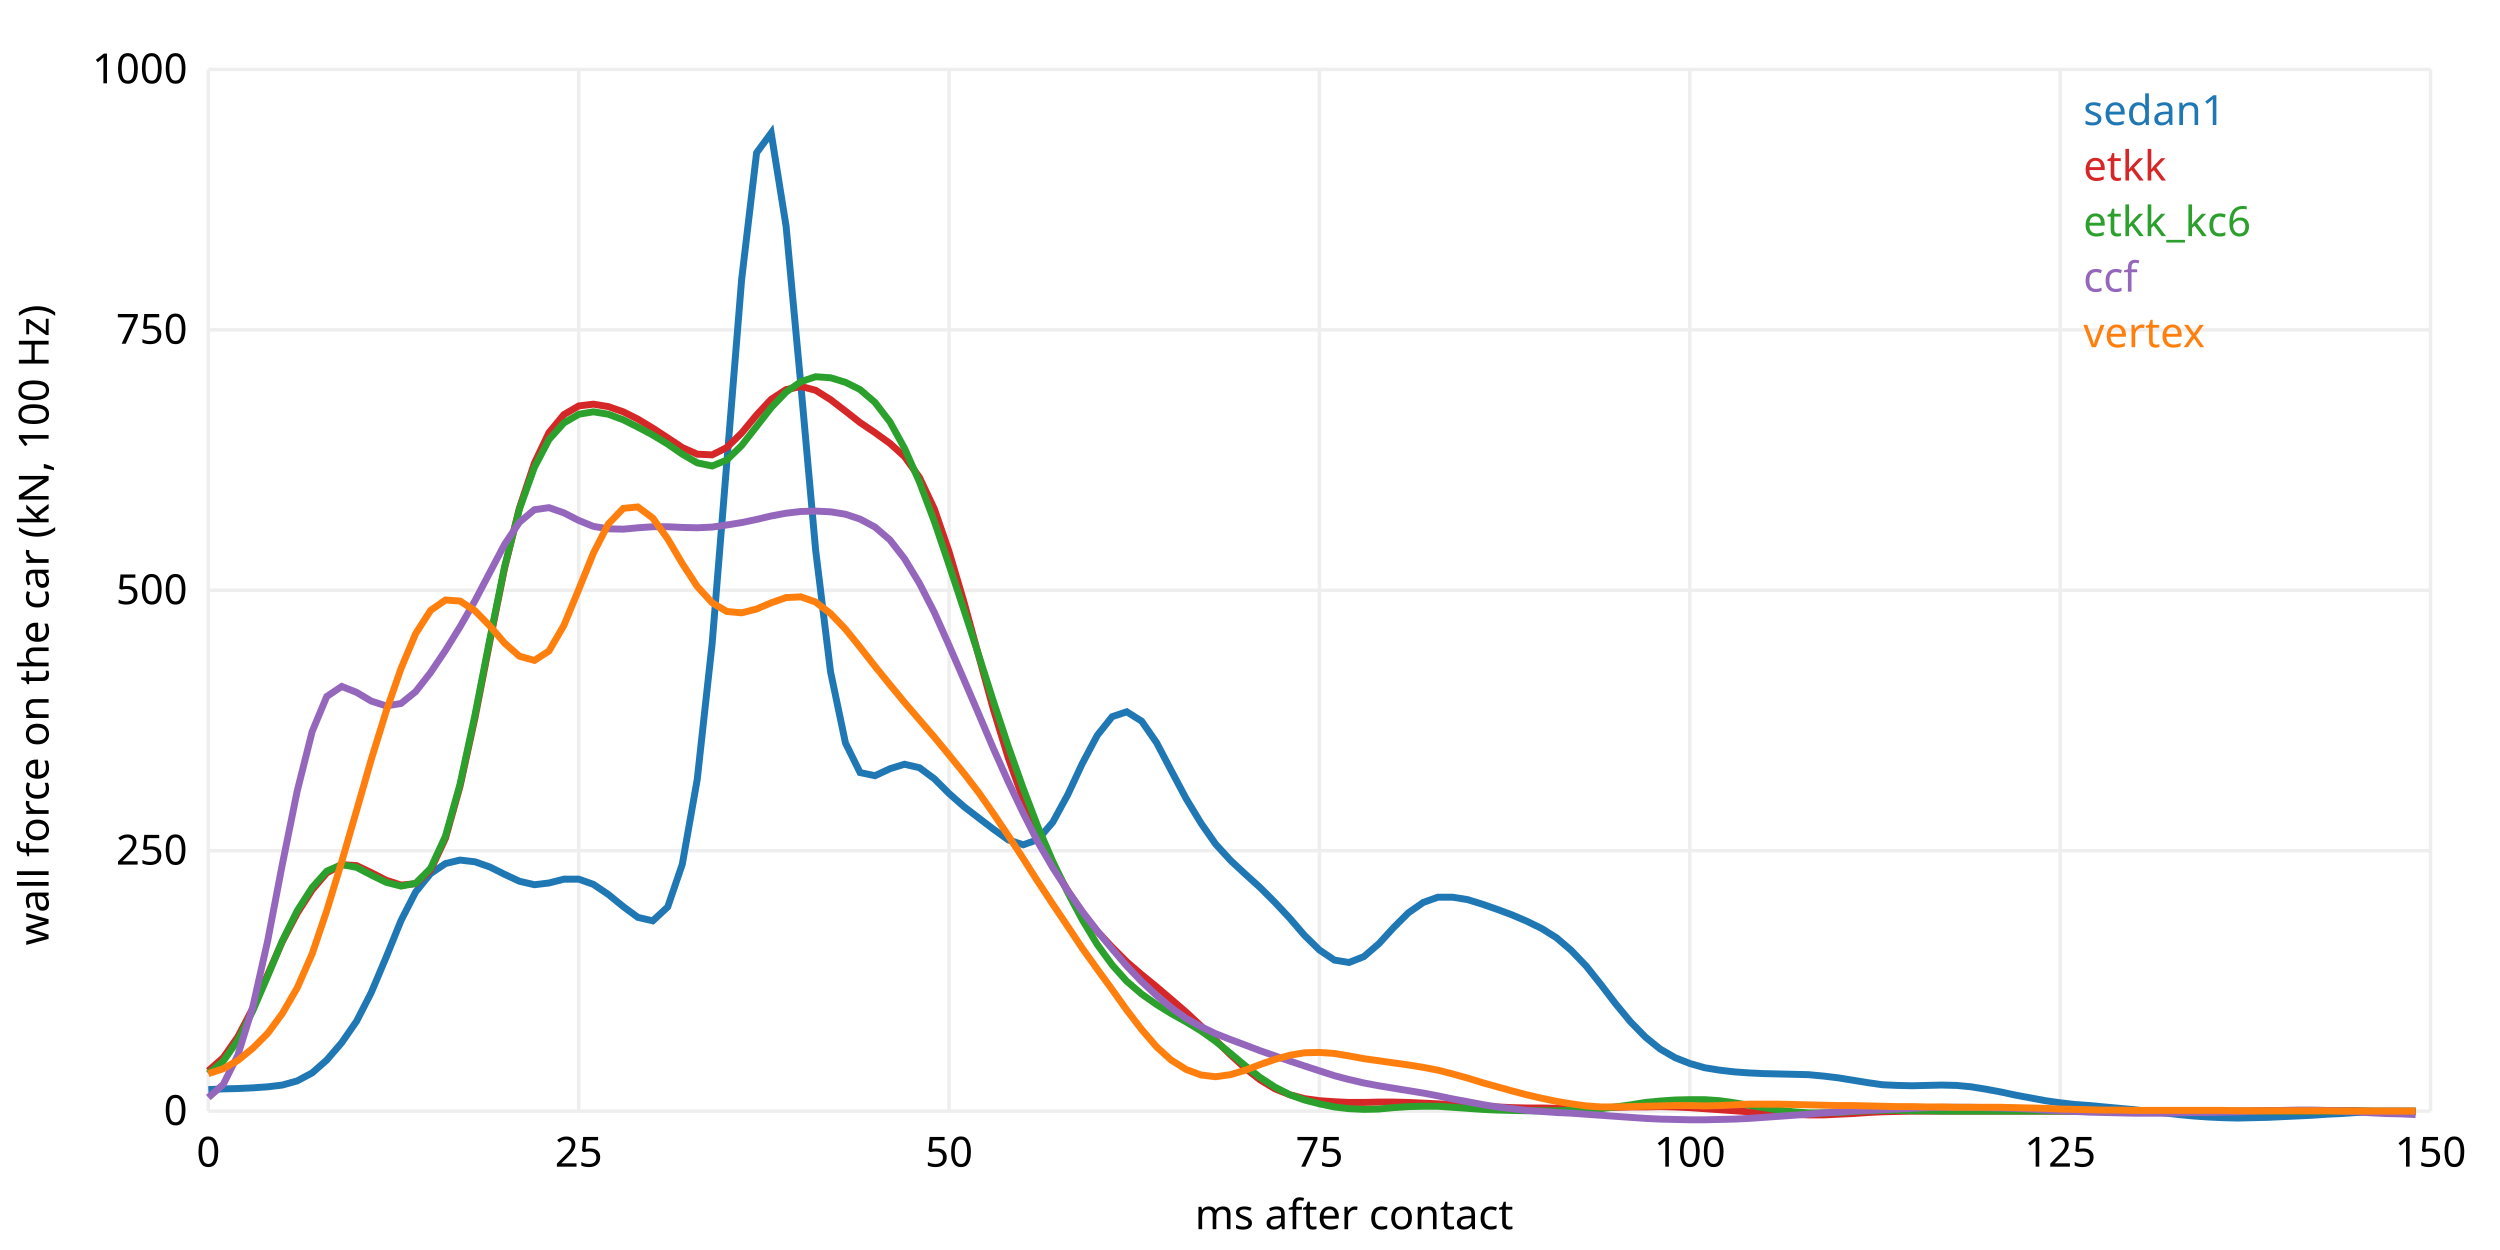
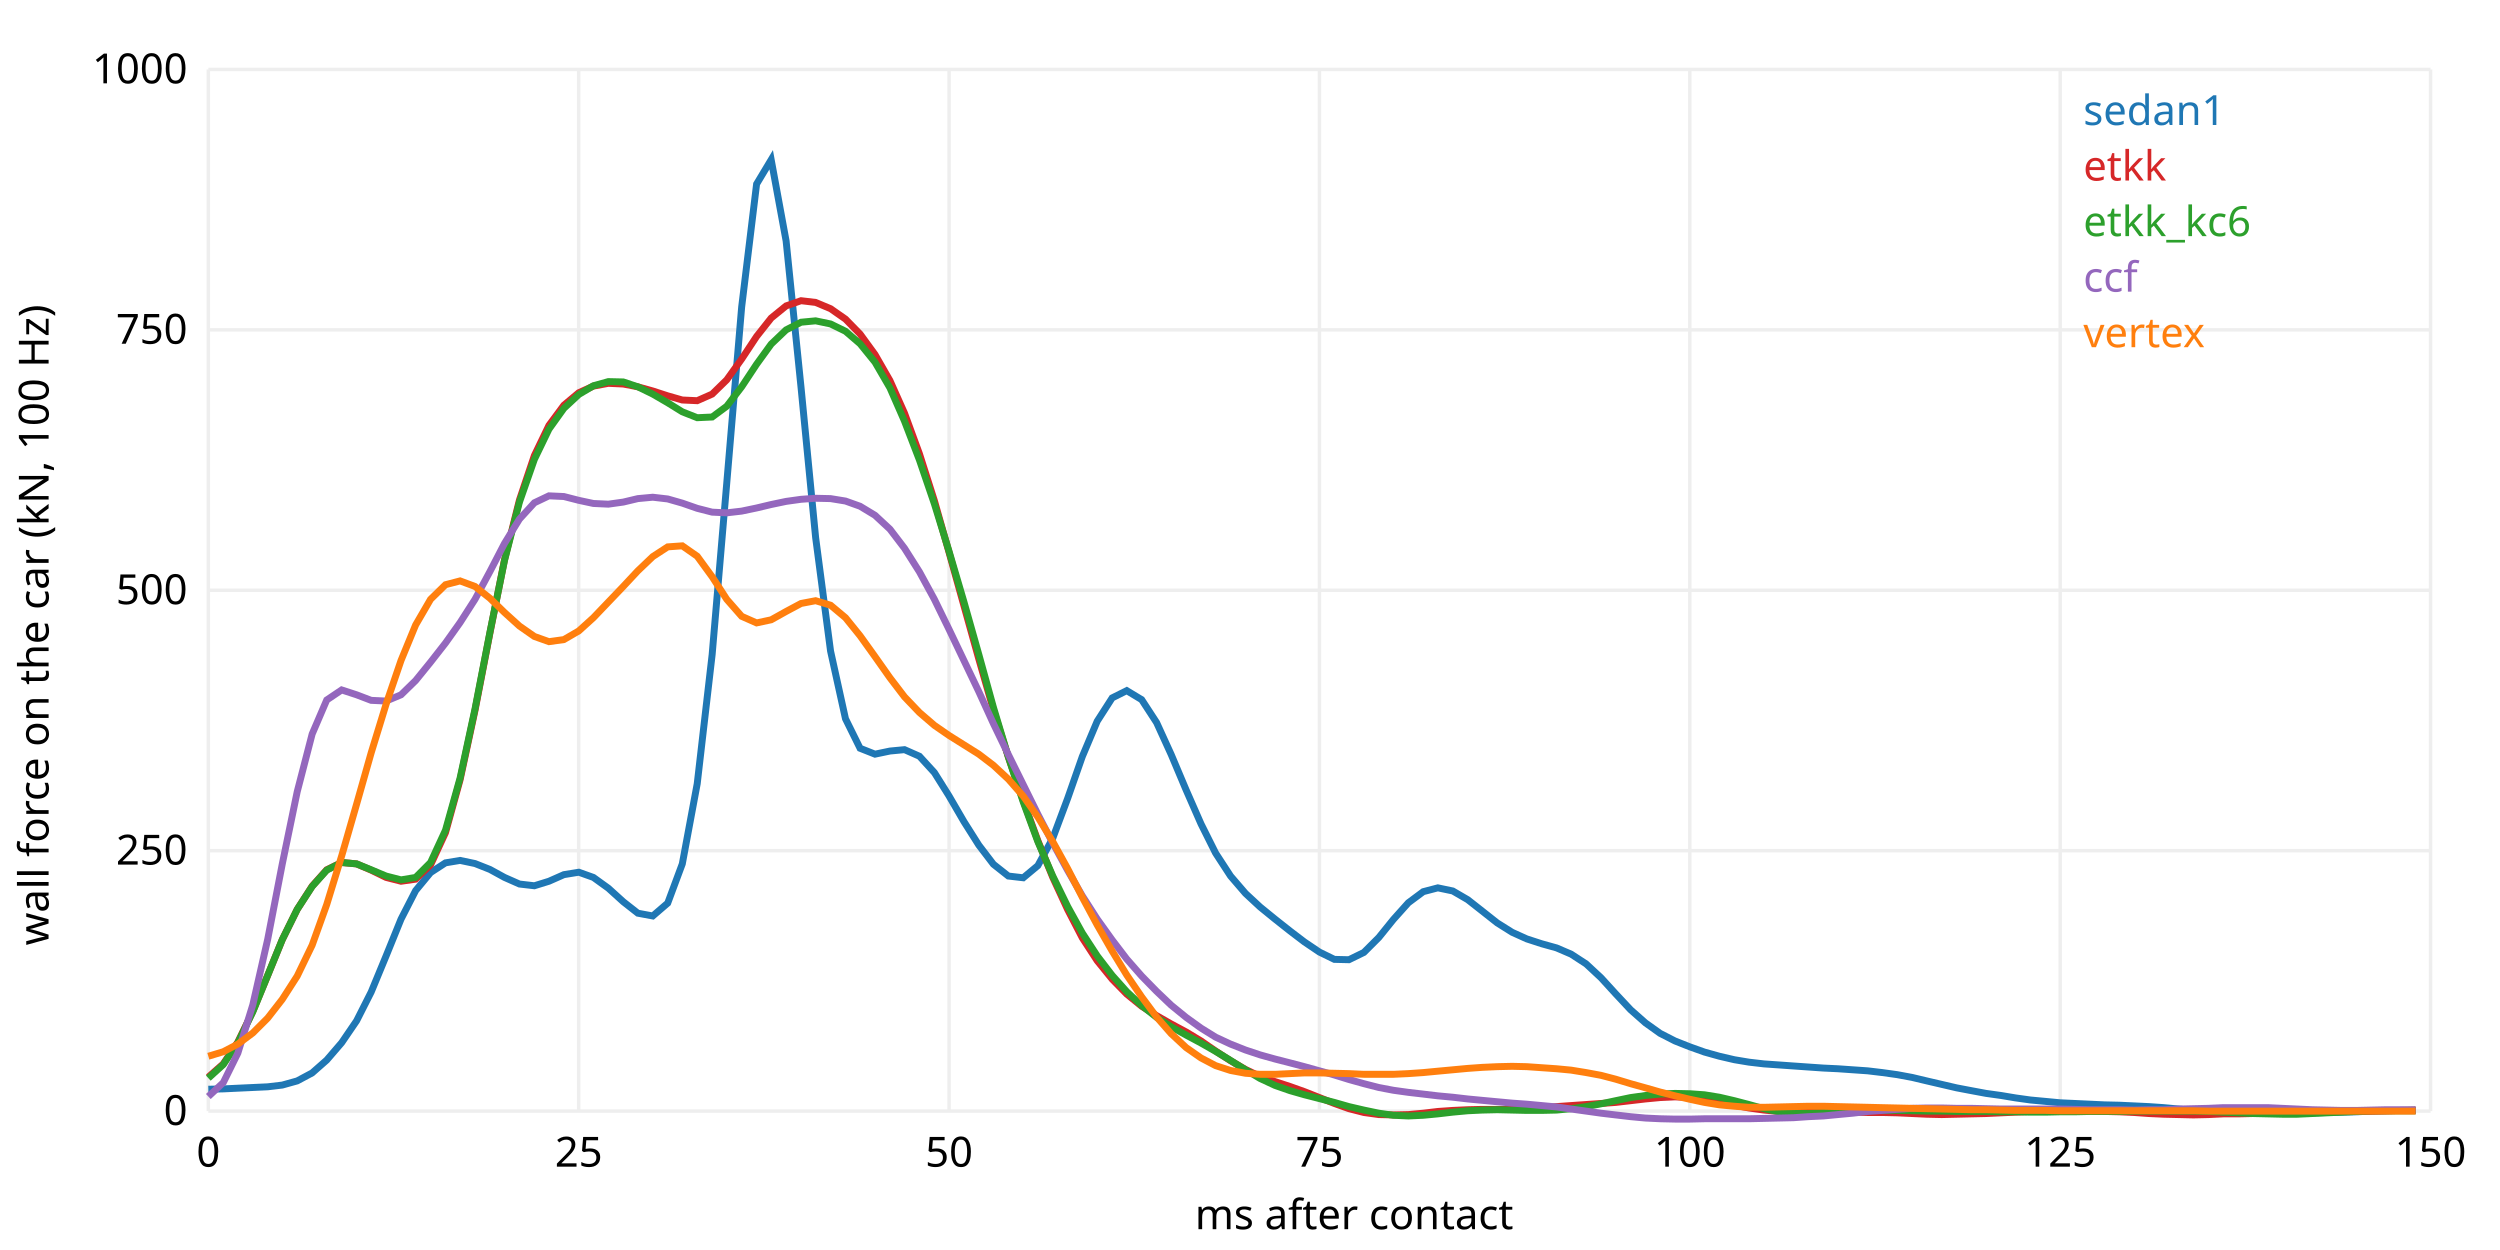
<svg xmlns="http://www.w3.org/2000/svg" viewBox="0 0 720 360" font-family="sans-serif" font-size="12">
  <rect width="720" height="360" fill="white" />
  <line x1="60" x2="60" y1="20" y2="320" stroke="#eee" />
  <text x="60" y="336" text-anchor="middle">0</text>
  <line x1="166.667" x2="166.667" y1="20" y2="320" stroke="#eee" />
  <text x="166.667" y="336" text-anchor="middle">25</text>
  <line x1="273.333" x2="273.333" y1="20" y2="320" stroke="#eee" />
  <text x="273.333" y="336" text-anchor="middle">50</text>
  <line x1="380" x2="380" y1="20" y2="320" stroke="#eee" />
  <text x="380" y="336" text-anchor="middle">75</text>
  <line x1="486.667" x2="486.667" y1="20" y2="320" stroke="#eee" />
  <text x="486.667" y="336" text-anchor="middle">100</text>
  <line x1="593.333" x2="593.333" y1="20" y2="320" stroke="#eee" />
  <text x="593.333" y="336" text-anchor="middle">125</text>
  <line x1="700" x2="700" y1="20" y2="320" stroke="#eee" />
  <text x="700" y="336" text-anchor="middle">150</text>
  <line x1="60" x2="700" y1="320" y2="320" stroke="#eee" />
  <text x="54" y="324" text-anchor="end">0</text>
  <line x1="60" x2="700" y1="245" y2="245" stroke="#eee" />
  <text x="54" y="249" text-anchor="end">250</text>
  <line x1="60" x2="700" y1="170" y2="170" stroke="#eee" />
  <text x="54" y="174" text-anchor="end">500</text>
  <line x1="60" x2="700" y1="95" y2="95" stroke="#eee" />
  <text x="54" y="99" text-anchor="end">750</text>
  <line x1="60" x2="700" y1="20" y2="20" stroke="#eee" />
  <text x="54" y="24" text-anchor="end">1000</text>
  <text x="390" y="354" text-anchor="middle">ms after contact</text>
  <text x="14" y="180" transform="rotate(-90 14 180)" text-anchor="middle">wall force on the car (kN, 100 Hz)</text>
-   <polyline fill="none" stroke="#1f77b4" stroke-width="2" points="60.0,313.8 64.3,313.6 68.5,313.5 72.8,313.3 77.1,313.0 81.3,312.5 85.6,311.3 89.9,309.0 94.1,305.3 98.4,300.3 102.7,294.1 106.9,285.9 111.2,275.7 115.5,265.1 119.7,256.9 124.0,251.6 128.3,248.7 132.5,247.7 136.8,248.2 141.1,249.7 145.3,251.8 149.6,253.8 153.9,254.8 158.1,254.3 162.4,253.2 166.7,253.2 170.9,254.7 175.2,257.6 179.5,261.1 183.7,264.2 188.0,265.2 192.3,261.2 196.5,248.9 200.8,224.5 205.1,185.3 209.3,133.5 213.6,80.4 217.9,44.0 222.1,38.3 226.4,65.2 230.7,111.5 234.9,158.4 239.2,193.5 243.5,214.0 247.7,222.5 252.0,223.4 256.3,221.4 260.5,220.1 264.8,221.1 269.1,224.3 273.3,228.5 277.6,232.3 281.9,235.6 286.1,238.8 290.4,241.9 294.7,243.3 298.9,241.8 303.2,236.8 307.5,228.9 311.7,219.9 316.0,211.8 320.3,206.4 324.5,205.0 328.8,207.7 333.1,213.9 337.3,221.9 341.6,230.0 345.9,237.1 350.1,243.1 354.4,247.8 358.7,251.8 362.9,255.6 367.2,259.9 371.5,264.5 375.7,269.4 380.0,273.6 384.3,276.5 388.5,277.2 392.8,275.5 397.1,271.8 401.3,267.2 405.6,262.9 409.9,259.9 414.1,258.4 418.4,258.4 422.7,259.1 426.9,260.4 431.2,261.9 435.5,263.5 439.7,265.3 444.0,267.4 448.3,270.1 452.5,273.7 456.8,278.2 461.1,283.6 465.3,289.1 469.6,294.3 473.9,298.7 478.1,302.1 482.4,304.6 486.7,306.3 490.9,307.5 495.2,308.2 499.5,308.7 503.7,309.0 508.0,309.2 512.3,309.3 516.5,309.4 520.8,309.5 525.1,309.9 529.3,310.4 533.6,311.1 537.9,311.8 542.1,312.4 546.4,312.6 550.7,312.7 554.9,312.6 559.2,312.5 563.5,312.6 567.7,313.0 572.0,313.7 576.3,314.5 580.5,315.4 584.8,316.2 589.1,317.0 593.3,317.6 597.6,318.1 601.9,318.4 606.1,318.8 610.4,319.2 614.7,319.6 618.9,320.1 623.2,320.5 627.5,321.0 631.7,321.4 636.0,321.7 640.3,321.9 644.5,322.0 648.8,321.9 653.1,321.8 657.3,321.6 661.6,321.4 665.9,321.2 670.1,320.9 674.4,320.7 678.7,320.4 682.9,320.2 687.2,320.1 691.5,320.1 695.7,320.2" />
+   <polyline fill="none" stroke="#1f77b4" stroke-width="2" points="60.0,313.7 64.3,313.6 68.5,313.4 72.8,313.2 77.1,313.0 81.3,312.5 85.6,311.3 89.9,309.0 94.1,305.3 98.4,300.3 102.7,294.0 106.9,285.7 111.2,275.3 115.5,264.7 119.7,256.5 124.0,251.3 128.3,248.5 132.5,247.8 136.8,248.7 141.1,250.4 145.3,252.7 149.6,254.6 153.9,255.1 158.1,253.8 162.4,251.9 166.7,251.2 170.9,252.7 175.2,255.8 179.5,259.7 183.7,263.0 188.0,263.8 192.3,260.1 196.5,248.8 200.8,225.7 205.1,188.5 209.3,139.2 213.6,88.4 217.9,53.0 222.1,46.0 226.4,69.4 230.7,111.6 234.9,154.8 239.2,187.5 243.5,207.0 247.7,215.5 252.0,217.2 256.3,216.3 260.5,215.9 264.8,217.8 269.1,222.5 273.3,229.2 277.6,236.6 281.9,243.4 286.1,248.9 290.4,252.3 294.7,252.8 298.9,249.3 303.2,241.4 307.5,229.9 311.7,217.9 316.0,207.7 320.3,201.0 324.5,198.9 328.8,201.5 333.1,208.1 337.3,217.3 341.6,227.5 345.9,237.3 350.1,245.7 354.4,252.3 358.7,257.3 362.9,261.2 367.2,264.7 371.5,268.1 375.7,271.3 380.0,274.2 384.3,276.3 388.5,276.4 392.8,274.3 397.1,270.0 401.3,264.8 405.6,260.0 409.9,256.8 414.1,255.7 418.4,256.6 422.7,259.1 426.9,262.4 431.2,265.8 435.5,268.5 439.7,270.4 444.0,271.8 448.3,273.0 452.5,274.8 456.8,277.6 461.1,281.6 465.3,286.2 469.6,290.8 473.9,294.6 478.1,297.6 482.4,299.8 486.7,301.5 490.9,303.0 495.2,304.2 499.5,305.2 503.7,305.9 508.0,306.4 512.3,306.7 516.5,307.0 520.8,307.3 525.1,307.6 529.3,307.8 533.6,308.1 537.9,308.4 542.1,308.9 546.4,309.5 550.7,310.3 554.9,311.3 559.2,312.3 563.5,313.3 567.7,314.1 572.0,314.9 576.3,315.5 580.5,316.2 584.8,316.8 589.1,317.2 593.3,317.6 597.6,317.8 601.9,318.0 606.1,318.2 610.4,318.3 614.7,318.5 618.9,318.7 623.2,319.0 627.5,319.4 631.7,319.8 636.0,320.2 640.3,320.5 644.5,320.7 648.8,320.7 653.1,320.6 657.3,320.6 661.6,320.5 665.9,320.5 670.1,320.4 674.4,320.3 678.7,320.2 682.9,320.0 687.2,319.9 691.5,319.8 695.7,319.7" />
  <text x="600" y="36" fill="#1f77b4">sedan1</text>
-   <polyline fill="none" stroke="#d62728" stroke-width="2" points="60.0,308.4 64.3,304.6 68.5,298.6 72.8,290.4 77.1,280.7 81.3,271.2 85.6,263.0 89.9,256.3 94.1,251.4 98.4,249.0 102.7,249.3 106.9,251.3 111.2,253.5 115.5,254.9 119.7,254.5 124.0,250.6 128.3,241.4 132.5,226.4 136.8,206.7 141.1,184.6 145.3,163.7 149.6,146.3 153.9,133.4 158.1,124.6 162.4,119.4 166.7,116.9 170.9,116.4 175.2,117.1 179.5,118.6 183.7,120.7 188.0,123.3 192.3,126.1 196.5,128.9 200.8,130.8 205.1,131.0 209.3,128.9 213.6,124.7 217.9,119.5 222.1,115.0 226.4,112.2 230.7,111.3 234.9,112.4 239.2,115.1 243.5,118.4 247.7,121.7 252.0,124.6 256.3,127.7 260.5,131.5 264.8,137.5 269.1,146.6 273.3,158.8 277.6,173.3 281.9,189.0 286.1,204.3 290.4,218.3 294.7,230.3 298.9,240.5 303.2,249.1 307.5,256.5 311.7,262.8 316.0,268.2 320.3,272.8 324.5,277.0 328.8,280.7 333.1,284.2 337.3,287.8 341.6,291.5 345.9,295.5 350.1,299.6 354.4,303.8 358.7,307.7 362.9,311.0 367.2,313.6 371.5,315.3 375.7,316.4 380.0,317.0 384.3,317.3 388.5,317.5 392.8,317.5 397.1,317.4 401.3,317.4 405.6,317.5 409.9,317.7 414.1,317.9 418.4,318.1 422.7,318.3 426.9,318.5 431.2,318.8 435.5,319.0 439.7,319.1 444.0,319.1 448.3,319.2 452.5,319.2 456.8,319.1 461.1,319.0 465.3,318.9 469.6,318.8 473.9,318.8 478.1,318.7 482.4,318.8 486.7,319.0 490.9,319.3 495.2,319.6 499.5,319.9 503.7,320.2 508.0,320.4 512.3,320.7 516.5,320.9 520.8,321.1 525.1,321.1 529.3,320.9 533.6,320.7 537.9,320.4 542.1,320.2 546.4,320.1 550.7,320.0 554.9,320.0 559.2,320.0 563.5,320.0 567.7,320.0 572.0,320.0 576.3,320.0 580.5,320.0 584.8,320.0 589.1,320.0 593.3,320.0 597.6,320.0 601.9,320.0 606.1,320.0 610.4,320.0 614.7,320.0 618.9,320.1 623.2,320.1 627.5,320.1 631.7,320.1 636.0,320.1 640.3,320.1 644.5,320.0 648.8,320.0 653.1,319.9 657.3,319.9 661.6,319.9 665.9,319.9 670.1,319.9 674.4,319.9 678.7,319.9 682.9,320.0 687.2,320.0 691.5,320.0 695.7,320.0" />
+   <polyline fill="none" stroke="#d62728" stroke-width="2" points="60.0,310.2 64.3,306.4 68.5,300.1 72.8,291.3 77.1,280.9 81.3,270.6 85.6,261.9 89.9,255.2 94.1,250.5 98.4,248.4 102.7,248.8 106.9,250.6 111.2,252.7 115.5,253.8 119.7,253.2 124.0,249.1 128.3,239.8 132.5,224.6 136.8,204.6 141.1,182.3 145.3,161.2 149.6,144.0 153.9,131.2 158.1,122.5 162.4,116.7 166.7,113.1 170.9,111.2 175.2,110.4 179.5,110.6 183.7,111.4 188.0,112.6 192.3,114.0 196.5,115.2 200.8,115.4 205.1,113.5 209.3,109.4 213.6,103.4 217.9,96.9 222.1,91.6 226.4,88.1 230.7,86.6 234.9,87.1 239.2,88.9 243.5,91.9 247.7,96.2 252.0,102.1 256.3,109.6 260.5,119.0 264.8,130.7 269.1,144.2 273.3,159.0 277.6,174.4 281.9,189.8 286.1,204.4 290.4,218.0 294.7,230.6 298.9,242.1 303.2,252.7 307.5,262.0 311.7,270.1 316.0,276.7 320.3,282.0 324.5,286.3 328.8,289.8 333.1,292.5 337.3,294.9 341.6,297.2 345.9,299.8 350.1,302.7 354.4,305.5 358.7,308.0 362.9,310.0 367.2,311.5 371.5,312.9 375.7,314.4 380.0,316.1 384.3,317.8 388.5,319.3 392.8,320.4 397.1,321.0 401.3,321.1 405.6,321.0 409.9,320.6 414.1,320.1 418.4,319.8 422.7,319.6 426.9,319.5 431.2,319.5 435.5,319.5 439.7,319.4 444.0,319.1 448.3,318.7 452.5,318.4 456.8,318.1 461.1,317.8 465.3,317.5 469.6,317.0 473.9,316.5 478.1,316.1 482.4,315.9 486.7,316.1 490.9,316.6 495.2,317.4 499.5,318.3 503.7,319.1 508.0,319.7 512.3,320.1 516.5,320.2 520.8,320.3 525.1,320.3 529.3,320.3 533.6,320.3 537.9,320.4 542.1,320.4 546.4,320.5 550.7,320.7 554.9,320.9 559.2,321.0 563.5,320.9 567.7,320.8 572.0,320.7 576.3,320.5 580.5,320.3 584.8,320.1 589.1,320.1 593.3,320.0 597.6,320.0 601.9,320.0 606.1,320.1 610.4,320.2 614.7,320.4 618.9,320.7 623.2,320.9 627.5,321.0 631.7,321.1 636.0,321.0 640.3,320.8 644.5,320.8 648.8,320.7 653.1,320.7 657.3,320.6 661.6,320.4 665.9,320.3 670.1,320.1 674.4,320.1 678.7,320.0 682.9,320.0 687.2,319.9 691.5,319.8 695.7,319.7" />
  <text x="600" y="52" fill="#d62728">etkk</text>
-   <polyline fill="none" stroke="#2ca02c" stroke-width="2" points="60.0,309.2 64.3,305.6 68.5,299.6 72.8,291.1 77.1,281.1 81.3,271.0 85.6,262.3 89.9,255.6 94.1,250.9 98.4,249.0 102.7,249.8 106.9,252.0 111.2,254.1 115.5,255.2 119.7,254.4 124.0,250.1 128.3,240.8 132.5,225.8 136.8,205.9 141.1,183.9 145.3,163.3 149.6,146.6 153.9,134.6 158.1,126.6 162.4,121.8 166.7,119.3 170.9,118.6 175.2,119.3 179.5,120.9 183.7,123.0 188.0,125.3 192.3,127.9 196.5,130.8 200.8,133.3 205.1,134.2 209.3,132.5 213.6,128.3 217.9,122.8 222.1,117.4 226.4,112.9 230.7,109.9 234.9,108.5 239.2,108.8 243.5,110.1 247.7,112.2 252.0,115.9 256.3,121.5 260.5,129.1 264.8,138.8 269.1,150.2 273.3,162.6 277.6,175.6 281.9,188.8 286.1,202.0 290.4,215.0 294.7,227.1 298.9,238.1 303.2,248.1 307.5,257.0 311.7,264.9 316.0,272.0 320.3,277.9 324.5,282.6 328.8,286.3 333.1,289.3 337.3,291.9 341.6,294.3 345.9,296.9 350.1,299.9 354.4,303.4 358.7,307.0 362.9,310.3 367.2,313.1 371.5,315.3 375.7,316.8 380.0,317.9 384.3,318.8 388.5,319.3 392.8,319.5 397.1,319.4 401.3,319.0 405.6,318.7 409.9,318.6 414.1,318.6 418.4,318.9 422.7,319.2 426.9,319.5 431.2,319.7 435.5,319.8 439.7,319.9 444.0,319.9 448.3,319.9 452.5,319.8 456.8,319.6 461.1,319.3 465.3,318.8 469.6,318.2 473.9,317.5 478.1,317.1 482.4,316.8 486.7,316.7 490.9,316.7 495.2,317.0 499.5,317.6 503.7,318.3 508.0,319.0 512.3,319.7 516.5,320.2 520.8,320.5 525.1,320.5 529.3,320.4 533.6,320.1 537.9,319.9 542.1,319.8 546.4,319.8 550.7,319.9 554.9,319.9 559.2,320.0 563.5,320.0 567.7,320.0 572.0,320.0 576.3,320.0 580.5,320.0 584.8,320.0 589.1,320.0 593.3,320.0 597.6,320.0 601.9,320.0 606.1,320.0 610.4,320.0 614.7,320.0 618.9,320.0 623.2,320.0 627.5,320.0 631.7,320.0 636.0,320.0 640.3,320.0 644.5,320.0 648.8,320.0 653.1,320.0 657.3,320.0 661.6,320.0 665.9,320.0 670.1,320.0 674.4,320.0 678.7,320.0 682.9,320.0 687.2,320.0 691.5,320.0 695.7,320.0" />
+   <polyline fill="none" stroke="#2ca02c" stroke-width="2" points="60.0,310.5 64.3,306.6 68.5,300.3 72.8,291.4 77.1,280.9 81.3,270.6 85.6,261.9 89.9,255.3 94.1,250.6 98.4,248.4 102.7,248.8 106.9,250.5 111.2,252.3 115.5,253.4 119.7,252.7 124.0,248.4 128.3,239.1 132.5,224.1 136.8,204.2 141.1,182.1 145.3,161.4 149.6,144.6 153.9,132.3 158.1,123.6 162.4,117.6 166.7,113.6 170.9,111.1 175.2,109.9 179.5,110.0 183.7,111.4 188.0,113.5 192.3,116.0 196.5,118.6 200.8,120.3 205.1,120.1 209.3,117.0 213.6,111.4 217.9,104.9 222.1,99.1 226.4,95.0 230.7,92.8 234.9,92.4 239.2,93.3 243.5,95.4 247.7,99.0 252.0,104.3 256.3,111.7 260.5,121.3 264.8,132.5 269.1,145.1 273.3,158.7 277.6,173.3 281.9,188.5 286.1,203.7 290.4,218.0 294.7,231.0 298.9,242.4 303.2,252.3 307.5,261.1 311.7,268.7 316.0,275.3 320.3,280.9 324.5,285.6 328.8,289.6 333.1,293.0 337.3,295.7 341.6,298.1 345.9,300.4 350.1,302.8 354.4,305.4 358.7,308.1 362.9,310.6 367.2,312.6 371.5,314.1 375.7,315.3 380.0,316.4 384.3,317.5 388.5,318.7 392.8,319.7 397.1,320.6 401.3,321.2 405.6,321.4 409.9,321.2 414.1,320.8 418.4,320.3 422.7,319.9 426.9,319.7 431.2,319.6 435.5,319.7 439.7,319.8 444.0,319.8 448.3,319.7 452.5,319.3 456.8,318.7 461.1,317.9 465.3,317.0 469.6,316.1 473.9,315.5 478.1,315.1 482.4,314.9 486.7,315.0 490.9,315.3 495.2,316.0 499.5,317.0 503.7,318.1 508.0,319.3 512.3,320.2 516.5,320.6 520.8,320.7 525.1,320.4 529.3,320.1 533.6,319.8 537.9,319.7 542.1,319.8 546.4,319.8 550.7,319.9 554.9,320.0 559.2,320.0 563.5,320.1 567.7,320.1 572.0,320.1 576.3,320.2 580.5,320.2 584.8,320.3 589.1,320.3 593.3,320.2 597.6,320.2 601.9,320.1 606.1,320.1 610.4,320.1 614.7,320.0 618.9,320.0 623.2,320.0 627.5,320.0 631.7,320.0 636.0,320.1 640.3,320.3 644.5,320.5 648.8,320.7 653.1,320.8 657.3,320.9 661.6,320.9 665.9,320.7 670.1,320.5 674.4,320.3 678.7,320.1 682.9,319.9 687.2,319.9 691.5,319.9 695.7,319.9" />
  <text x="600" y="68" fill="#2ca02c">etkk_kc6</text>
-   <polyline fill="none" stroke="#9467bd" stroke-width="2" points="60.0,316.1 64.3,312.3 68.5,303.9 72.8,290.0 77.1,270.9 81.3,249.0 85.6,227.8 89.9,210.7 94.1,200.6 98.4,197.7 102.7,199.4 106.9,201.9 111.2,203.3 115.5,202.6 119.7,199.2 124.0,193.7 128.3,187.3 132.5,180.5 136.8,173.0 141.1,164.8 145.3,156.8 149.6,150.4 153.9,146.8 158.1,146.2 162.4,147.7 166.7,149.9 170.9,151.6 175.2,152.3 179.5,152.4 183.7,152.0 188.0,151.7 192.3,151.7 196.5,151.9 200.8,152.0 205.1,151.8 209.3,151.2 213.6,150.5 217.9,149.6 222.1,148.6 226.4,147.8 230.7,147.3 234.9,147.2 239.2,147.4 243.5,148.1 247.7,149.5 252.0,151.8 256.3,155.5 260.5,160.9 264.8,168.0 269.1,176.4 273.3,185.8 277.6,195.7 281.9,205.7 286.1,215.6 290.4,225.2 294.7,234.2 298.9,242.5 303.2,249.9 307.5,256.5 311.7,262.5 316.0,268.1 320.3,273.3 324.5,278.2 328.8,282.7 333.1,286.7 337.3,290.2 341.6,293.3 345.9,295.7 350.1,297.7 354.4,299.4 358.7,301.0 362.9,302.6 367.2,304.1 371.5,305.6 375.7,307.0 380.0,308.4 384.3,309.8 388.5,310.9 392.8,311.9 397.1,312.7 401.3,313.4 405.6,314.1 409.9,314.8 414.1,315.6 418.4,316.5 422.7,317.3 426.9,318.1 431.2,318.8 435.5,319.3 439.7,319.8 444.0,320.1 448.3,320.4 452.5,320.6 456.8,320.9 461.1,321.2 465.3,321.5 469.6,321.8 473.9,322.1 478.1,322.3 482.4,322.4 486.7,322.5 490.9,322.5 495.2,322.4 499.5,322.3 503.7,322.1 508.0,321.8 512.3,321.5 516.5,321.2 520.8,320.9 525.1,320.5 529.3,320.3 533.6,320.0 537.9,319.8 542.1,319.6 546.4,319.4 550.7,319.2 554.9,319.0 559.2,318.9 563.5,318.9 567.7,318.9 572.0,319.0 576.3,319.1 580.5,319.2 584.8,319.4 589.1,319.7 593.3,319.9 597.6,320.1 601.9,320.3 606.1,320.4 610.4,320.5 614.7,320.6 618.9,320.6 623.2,320.6 627.5,320.5 631.7,320.4 636.0,320.4 640.3,320.3 644.5,320.2 648.8,320.0 653.1,319.9 657.3,319.8 661.6,319.7 665.9,319.7 670.1,319.8 674.4,320.0 678.7,320.2 682.9,320.5 687.2,320.7 691.5,320.8 695.7,321.0" />
+   <polyline fill="none" stroke="#9467bd" stroke-width="2" points="60.0,315.8 64.3,311.8 68.5,303.3 72.8,289.4 77.1,270.5 81.3,248.8 85.6,228.0 89.9,211.4 94.1,201.6 98.4,198.7 102.7,200.1 106.9,201.7 111.2,201.9 115.5,200.1 119.7,196.0 124.0,190.7 128.3,185.2 132.5,179.3 136.8,172.6 141.1,164.6 145.3,156.5 149.6,149.5 153.9,144.8 158.1,142.8 162.4,143.0 166.7,144.1 170.9,145.0 175.2,145.2 179.5,144.6 183.7,143.6 188.0,143.2 192.3,143.7 196.5,144.9 200.8,146.4 205.1,147.5 209.3,147.7 213.6,147.2 217.9,146.3 222.1,145.3 226.4,144.4 230.7,143.8 234.9,143.5 239.2,143.6 243.5,144.3 247.7,145.8 252.0,148.4 256.3,152.4 260.5,157.9 264.8,164.7 269.1,172.6 273.3,181.2 277.6,190.2 281.9,199.2 286.1,208.4 290.4,217.3 294.7,226.0 298.9,234.5 303.2,242.8 307.5,250.7 311.7,258.0 316.0,264.7 320.3,270.7 324.5,276.2 328.8,281.1 333.1,285.5 337.3,289.5 341.6,293.0 345.9,296.1 350.1,298.7 354.4,300.7 358.7,302.4 362.9,303.8 367.2,305.0 371.5,306.1 375.7,307.2 380.0,308.4 384.3,309.6 388.5,310.9 392.8,312.1 397.1,313.2 401.3,314.0 405.6,314.6 409.9,315.1 414.1,315.6 418.4,316.0 422.7,316.5 426.9,316.9 431.2,317.3 435.5,317.7 439.7,318.0 444.0,318.4 448.3,318.8 452.5,319.4 456.8,320.0 461.1,320.6 465.3,321.1 469.6,321.6 473.9,322.0 478.1,322.2 482.4,322.3 486.7,322.3 490.9,322.2 495.2,322.2 499.5,322.2 503.7,322.2 508.0,322.1 512.3,322.0 516.5,321.9 520.8,321.6 525.1,321.4 529.3,321.0 533.6,320.6 537.9,320.1 542.1,319.8 546.4,319.5 550.7,319.2 554.9,319.1 559.2,319.1 563.5,319.2 567.7,319.2 572.0,319.3 576.3,319.4 580.5,319.4 584.8,319.4 589.1,319.4 593.3,319.4 597.6,319.5 601.9,319.6 606.1,319.6 610.4,319.6 614.7,319.7 618.9,319.6 623.2,319.6 627.5,319.4 631.7,319.3 636.0,319.2 640.3,319.0 644.5,319.0 648.8,319.0 653.1,319.0 657.3,319.2 661.6,319.4 665.9,319.6 670.1,319.7 674.4,319.8 678.7,319.8 682.9,319.7 687.2,319.6 691.5,319.6 695.7,319.7" />
  <text x="600" y="84" fill="#9467bd">ccf</text>
-   <polyline fill="none" stroke="#ff7f0e" stroke-width="2" points="60.0,309.2 64.3,307.8 68.5,305.4 72.8,301.9 77.1,297.6 81.3,291.9 85.6,284.5 89.9,274.7 94.1,262.3 98.4,248.2 102.7,233.4 106.9,218.8 111.2,204.9 115.5,192.5 119.7,182.5 124.0,175.8 128.3,172.8 132.5,173.1 136.8,175.9 141.1,180.3 145.3,185.2 149.6,189.0 153.9,190.2 158.1,187.5 162.4,180.1 166.7,169.7 170.9,159.3 175.2,150.9 179.5,146.4 183.7,146.0 188.0,149.2 192.3,155.2 196.5,162.3 200.8,168.9 205.1,173.6 209.3,176.1 213.6,176.5 217.9,175.4 222.1,173.6 226.4,172.1 230.7,171.9 234.9,173.4 239.2,176.7 243.5,181.2 247.7,186.4 252.0,191.9 256.3,197.2 260.5,202.3 264.8,207.3 269.1,212.3 273.3,217.4 277.6,222.7 281.9,228.3 286.1,234.3 290.4,240.7 294.7,247.3 298.9,253.9 303.2,260.4 307.5,266.8 311.7,273.1 316.0,279.1 320.3,285.0 324.5,290.9 328.8,296.5 333.1,301.5 337.3,305.3 341.6,308.0 345.9,309.6 350.1,310.1 354.4,309.5 358.7,308.2 362.9,306.6 367.2,305.1 371.5,303.9 375.7,303.2 380.0,303.1 384.3,303.4 388.5,304.1 392.8,304.9 397.1,305.5 401.3,306.1 405.6,306.7 409.9,307.4 414.1,308.2 418.4,309.3 422.7,310.5 426.9,311.8 431.2,313.0 435.5,314.2 439.7,315.3 444.0,316.3 448.3,317.2 452.5,317.9 456.8,318.5 461.1,318.8 465.3,318.8 469.6,318.7 473.9,318.6 478.1,318.5 482.4,318.4 486.7,318.4 490.9,318.5 495.2,318.4 499.5,318.2 503.7,318.0 508.0,318.0 512.3,318.0 516.5,318.1 520.8,318.2 525.1,318.3 529.3,318.4 533.6,318.4 537.9,318.5 542.1,318.6 546.4,318.7 550.7,318.7 554.9,318.8 559.2,318.8 563.5,318.9 567.7,318.9 572.0,318.9 576.3,318.9 580.5,319.0 584.8,319.1 589.1,319.2 593.3,319.4 597.6,319.5 601.9,319.6 606.1,319.7 610.4,319.7 614.7,319.8 618.9,319.8 623.2,319.8 627.5,319.8 631.7,319.8 636.0,319.8 640.3,319.8 644.5,319.9 648.8,319.9 653.1,319.9 657.3,319.9 661.6,319.9 665.9,319.9 670.1,319.9 674.4,320.0 678.7,320.0 682.9,320.0 687.2,320.0 691.5,320.0 695.7,320.0" />
+   <polyline fill="none" stroke="#ff7f0e" stroke-width="2" points="60.0,304.2 64.3,302.9 68.5,300.7 72.8,297.5 77.1,293.2 81.3,287.8 85.6,281.1 89.9,272.2 94.1,260.5 98.4,246.5 102.7,231.6 106.9,216.8 111.2,202.8 115.5,190.2 119.7,180.0 124.0,172.6 128.3,168.4 132.5,167.3 136.8,168.9 141.1,172.3 145.3,176.4 149.6,180.3 153.9,183.3 158.1,184.8 162.4,184.2 166.7,181.7 170.9,177.9 175.2,173.4 179.5,168.9 183.7,164.4 188.0,160.3 192.3,157.5 196.5,157.2 200.8,160.2 205.1,166.1 209.3,172.6 213.6,177.5 217.9,179.4 222.1,178.5 226.4,176.1 230.7,173.8 234.9,173.0 239.2,174.3 243.5,177.9 247.7,183.1 252.0,189.1 256.3,195.2 260.5,200.7 264.8,205.2 269.1,208.9 273.3,211.8 277.6,214.5 281.9,217.2 286.1,220.4 290.4,224.4 294.7,229.3 298.9,235.3 303.2,242.4 307.5,250.2 311.7,258.4 316.0,266.4 320.3,273.9 324.5,280.8 328.8,287.1 333.1,292.9 337.3,297.7 341.6,301.7 345.9,304.7 350.1,306.9 354.4,308.3 358.7,309.1 362.9,309.4 367.2,309.4 371.5,309.2 375.7,309.0 380.0,309.0 384.3,309.1 388.5,309.2 392.8,309.4 397.1,309.4 401.3,309.4 405.6,309.2 409.9,308.9 414.1,308.5 418.4,308.1 422.7,307.7 426.9,307.4 431.2,307.2 435.5,307.1 439.7,307.2 444.0,307.5 448.3,307.8 452.5,308.2 456.8,308.9 461.1,309.7 465.3,310.8 469.6,312.1 473.9,313.3 478.1,314.5 482.4,315.6 486.7,316.6 490.9,317.5 495.2,318.2 499.5,318.6 503.7,318.9 508.0,318.9 512.3,318.8 516.5,318.7 520.8,318.6 525.1,318.6 529.3,318.7 533.6,318.8 537.9,318.9 542.1,319.0 546.4,319.1 550.7,319.2 554.9,319.3 559.2,319.4 563.5,319.5 567.7,319.6 572.0,319.6 576.3,319.7 580.5,319.8 584.8,319.8 589.1,319.8 593.3,319.9 597.6,319.9 601.9,319.9 606.1,319.9 610.4,319.9 614.7,319.9 618.9,319.9 623.2,319.9 627.5,319.9 631.7,319.9 636.0,320.0 640.3,320.0 644.5,320.0 648.8,320.0 653.1,320.0 657.3,320.0 661.6,320.0 665.9,320.0 670.1,320.0 674.4,320.0 678.7,320.0 682.9,320.0 687.2,320.0 691.5,320.0 695.7,320.0" />
  <text x="600" y="100" fill="#ff7f0e">vertex</text>
</svg>
